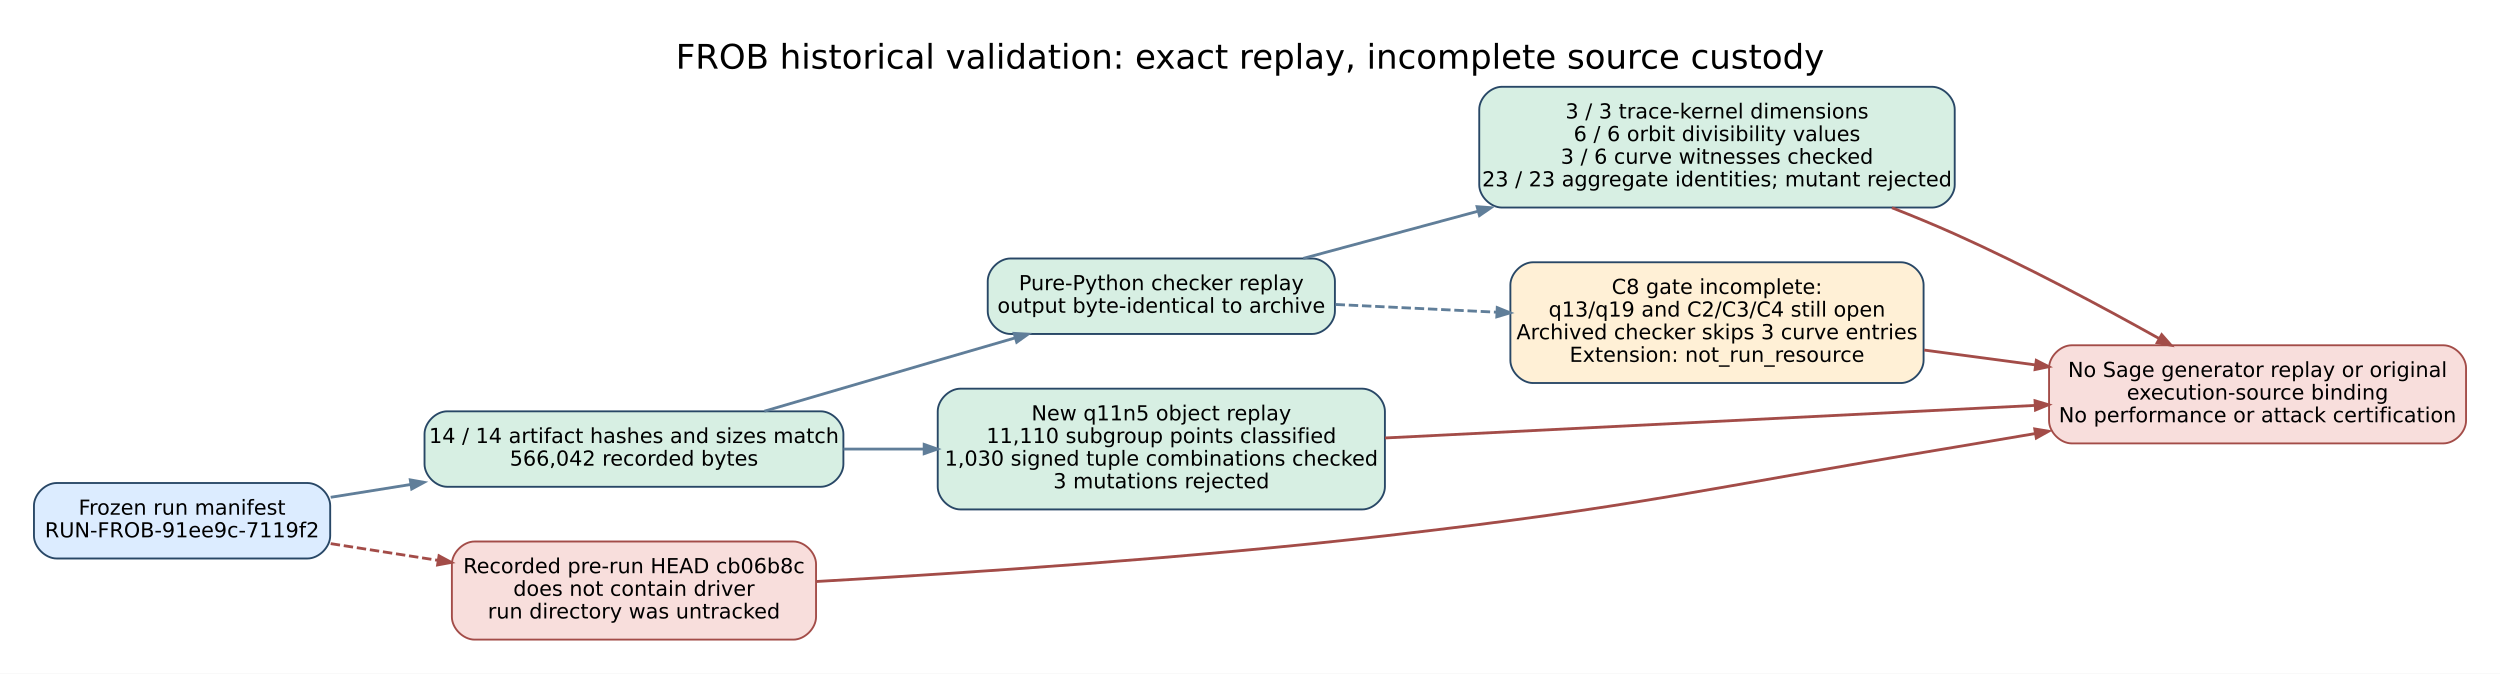
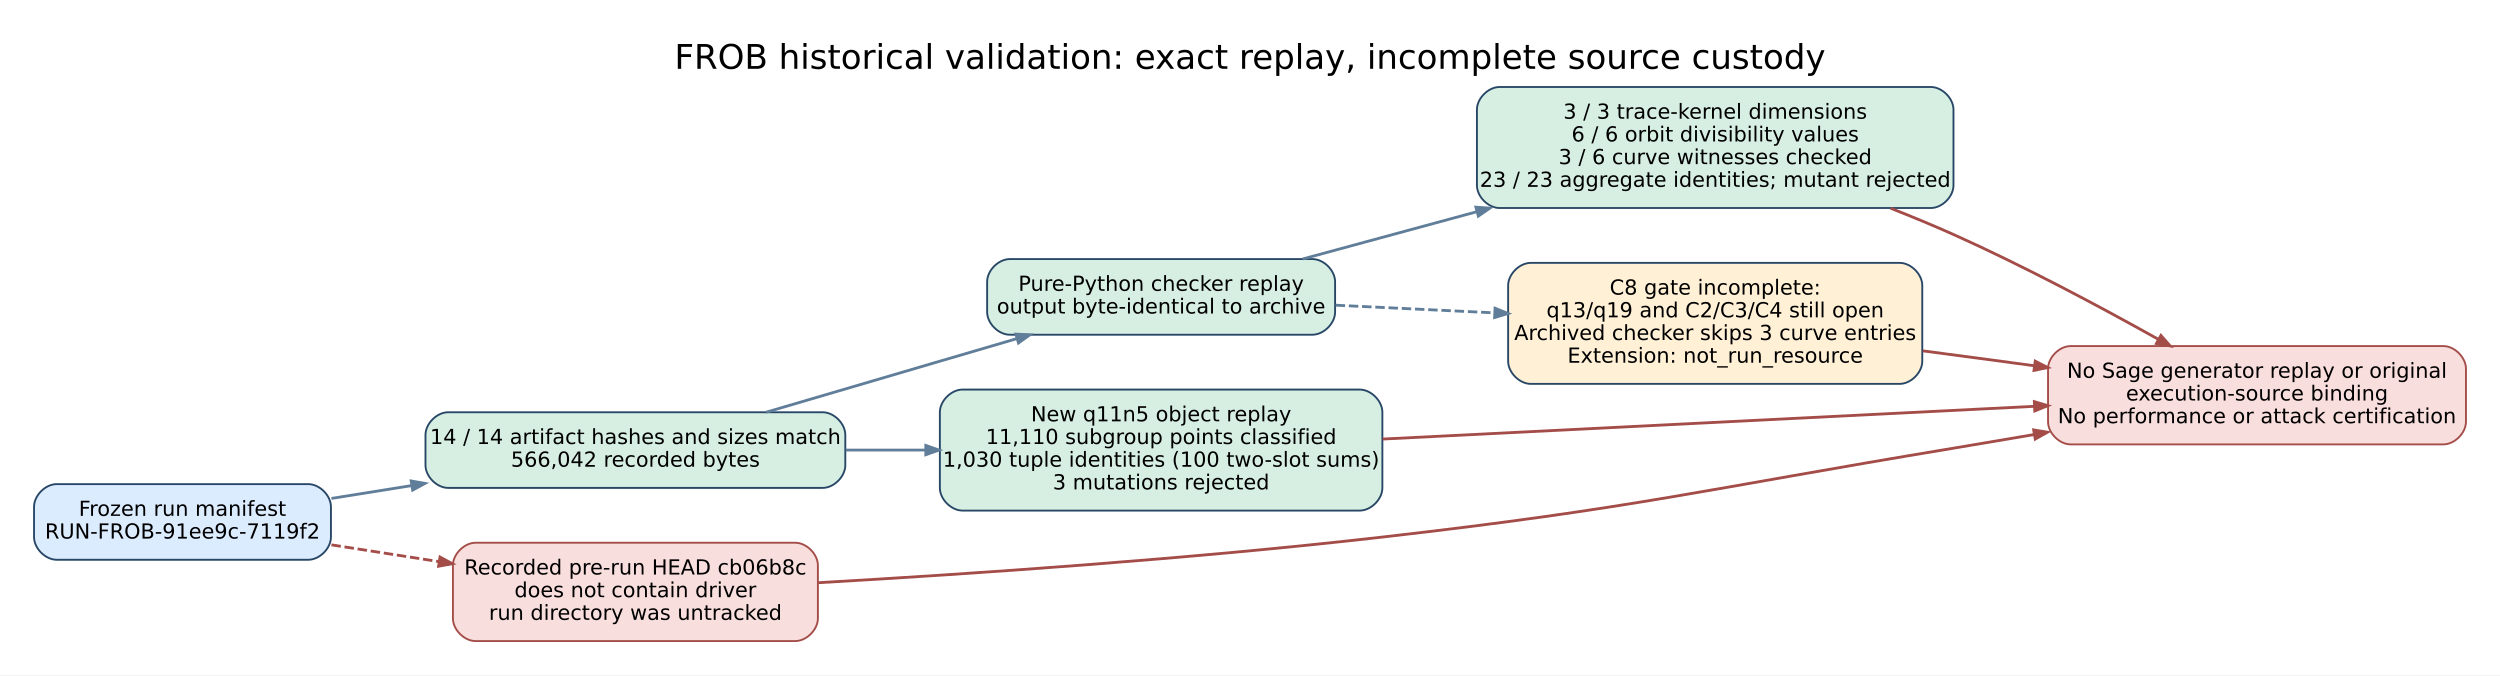
- <svg xmlns="http://www.w3.org/2000/svg" width="1325pt" height="357pt" viewBox="0.00 0.00 1325.00 357.00">
+ <svg xmlns="http://www.w3.org/2000/svg" width="1322pt" height="357pt" viewBox="0.00 0.00 1322.00 357.00">
  <g id="graph0" class="graph" transform="scale(1 1) rotate(0) translate(18 339)">
-     <polygon fill="white" stroke="transparent" points="-18,18 -18,-339 1307,-339 1307,18 -18,18" />
-     <text text-anchor="middle" x="644.5" y="-302.6" font-family="DejaVu Sans" font-size="18.00">FROB historical validation: exact replay, incomplete source custody</text>
+     <polygon fill="white" stroke="transparent" points="-18,18 -18,-339 1304,-339 1304,18 -18,18" />
+     <text text-anchor="middle" x="643" y="-302.6" font-family="DejaVu Sans" font-size="18.00">FROB historical validation: exact replay, incomplete source custody</text>
    <g id="node1" class="node">
      <path fill="#dcecff" stroke="#284766" d="M145,-83C145,-83 12,-83 12,-83 6,-83 0,-77 0,-71 0,-71 0,-55 0,-55 0,-49 6,-43 12,-43 12,-43 145,-43 145,-43 151,-43 157,-49 157,-55 157,-55 157,-71 157,-71 157,-77 151,-83 145,-83" />
      <text text-anchor="middle" x="78.5" y="-66.2" font-family="DejaVu Sans" font-size="11.00">Frozen run manifest</text>
      <text text-anchor="middle" x="78.5" y="-54.2" font-family="DejaVu Sans" font-size="11.00">RUN-FROB-91ee9c-7119f2</text>
    </g>
    <g id="node2" class="node">
      <path fill="#d7efe3" stroke="#284766" d="M417,-121C417,-121 219,-121 219,-121 213,-121 207,-115 207,-109 207,-109 207,-93 207,-93 207,-87 213,-81 219,-81 219,-81 417,-81 417,-81 423,-81 429,-87 429,-93 429,-93 429,-109 429,-109 429,-115 423,-121 417,-121" />
      <text text-anchor="middle" x="318" y="-104.2" font-family="DejaVu Sans" font-size="11.00">14 / 14 artifact hashes and sizes match</text>
      <text text-anchor="middle" x="318" y="-92.2" font-family="DejaVu Sans" font-size="11.00">566,042 recorded bytes</text>
    </g>
    <g id="edge1" class="edge">
      <path fill="none" stroke="#607e99" stroke-width="1.5" d="M157.27,-75.44C170.87,-77.62 185.29,-79.93 199.68,-82.23" />
      <polygon fill="#607e99" stroke="#607e99" stroke-width="1.5" points="199.44,-84.67 206.74,-83.36 200.21,-79.83 199.44,-84.67" />
    </g>
    <g id="node7" class="node">
      <path fill="#f8dedc" stroke="#a34c48" d="M402.5,-52C402.5,-52 233.5,-52 233.5,-52 227.5,-52 221.5,-46 221.5,-40 221.5,-40 221.5,-12 221.5,-12 221.5,-6 227.5,0 233.5,0 233.5,0 402.5,0 402.5,0 408.5,0 414.5,-6 414.5,-12 414.5,-12 414.5,-40 414.5,-40 414.5,-46 408.5,-52 402.5,-52" />
      <text text-anchor="middle" x="318" y="-35.2" font-family="DejaVu Sans" font-size="11.00">Recorded pre-run HEAD cb06b8c</text>
      <text text-anchor="middle" x="318" y="-23.2" font-family="DejaVu Sans" font-size="11.00">does not contain driver</text>
      <text text-anchor="middle" x="318" y="-11.2" font-family="DejaVu Sans" font-size="11.00">run directory was untracked</text>
    </g>
    <g id="edge6" class="edge">
      <path fill="none" stroke="#a34c48" stroke-width="1.5" stroke-dasharray="5,2" d="M157.27,-50.88C175.46,-48.05 195.12,-44.99 214.21,-42.01" />
      <polygon fill="#a34c48" stroke="#a34c48" stroke-width="1.5" points="214.68,-44.42 221.22,-40.92 213.92,-39.58 214.68,-44.42" />
    </g>
    <g id="node3" class="node">
-       <path fill="#d7efe3" stroke="#284766" d="M677.5,-202C677.5,-202 517.5,-202 517.5,-202 511.5,-202 505.5,-196 505.5,-190 505.5,-190 505.5,-174 505.5,-174 505.5,-168 511.5,-162 517.5,-162 517.5,-162 677.5,-162 677.5,-162 683.5,-162 689.5,-168 689.5,-174 689.5,-174 689.5,-190 689.5,-190 689.5,-196 683.5,-202 677.5,-202" />
-       <text text-anchor="middle" x="597.5" y="-185.2" font-family="DejaVu Sans" font-size="11.00">Pure-Python checker replay</text>
-       <text text-anchor="middle" x="597.5" y="-173.2" font-family="DejaVu Sans" font-size="11.00">output byte-identical to archive</text>
+       <path fill="#d7efe3" stroke="#284766" d="M676,-202C676,-202 516,-202 516,-202 510,-202 504,-196 504,-190 504,-190 504,-174 504,-174 504,-168 510,-162 516,-162 516,-162 676,-162 676,-162 682,-162 688,-168 688,-174 688,-174 688,-190 688,-190 688,-196 682,-202 676,-202" />
+       <text text-anchor="middle" x="596" y="-185.2" font-family="DejaVu Sans" font-size="11.00">Pure-Python checker replay</text>
+       <text text-anchor="middle" x="596" y="-173.2" font-family="DejaVu Sans" font-size="11.00">output byte-identical to archive</text>
    </g>
    <g id="edge2" class="edge">
-       <path fill="none" stroke="#607e99" stroke-width="1.5" d="M387.11,-121.07C415.51,-129.43 448.84,-139.21 479,-148 492.19,-151.85 506.23,-155.92 519.83,-159.86" />
-       <polygon fill="#607e99" stroke="#607e99" stroke-width="1.5" points="519.49,-162.32 526.9,-161.91 520.86,-157.61 519.49,-162.32" />
+       <path fill="none" stroke="#607e99" stroke-width="1.5" d="M387.12,-121.02C415.53,-129.37 448.86,-139.16 479,-148 492.12,-151.85 506.07,-155.94 519.59,-159.9" />
+       <polygon fill="#607e99" stroke="#607e99" stroke-width="1.5" points="519.2,-162.34 526.61,-161.96 520.58,-157.64 519.2,-162.34" />
    </g>
    <g id="node5" class="node">
-       <path fill="#d7efe3" stroke="#284766" d="M704,-133C704,-133 491,-133 491,-133 485,-133 479,-127 479,-121 479,-121 479,-81 479,-81 479,-75 485,-69 491,-69 491,-69 704,-69 704,-69 710,-69 716,-75 716,-81 716,-81 716,-121 716,-121 716,-127 710,-133 704,-133" />
-       <text text-anchor="middle" x="597.5" y="-116.2" font-family="DejaVu Sans" font-size="11.00">New q11n5 object replay</text>
-       <text text-anchor="middle" x="597.5" y="-104.2" font-family="DejaVu Sans" font-size="11.00">11,110 subgroup points classified</text>
-       <text text-anchor="middle" x="597.5" y="-92.2" font-family="DejaVu Sans" font-size="11.00">1,030 signed tuple combinations checked</text>
-       <text text-anchor="middle" x="597.5" y="-80.2" font-family="DejaVu Sans" font-size="11.00">3 mutations rejected</text>
+       <path fill="#d7efe3" stroke="#284766" d="M701,-133C701,-133 491,-133 491,-133 485,-133 479,-127 479,-121 479,-121 479,-81 479,-81 479,-75 485,-69 491,-69 491,-69 701,-69 701,-69 707,-69 713,-75 713,-81 713,-81 713,-121 713,-121 713,-127 707,-133 701,-133" />
+       <text text-anchor="middle" x="596" y="-116.2" font-family="DejaVu Sans" font-size="11.00">New q11n5 object replay</text>
+       <text text-anchor="middle" x="596" y="-104.2" font-family="DejaVu Sans" font-size="11.00">11,110 subgroup points classified</text>
+       <text text-anchor="middle" x="596" y="-92.2" font-family="DejaVu Sans" font-size="11.00">1,030 tuple identities (100 two-slot sums)</text>
+       <text text-anchor="middle" x="596" y="-80.2" font-family="DejaVu Sans" font-size="11.00">3 mutations rejected</text>
    </g>
    <g id="edge4" class="edge">
-       <path fill="none" stroke="#607e99" stroke-width="1.5" d="M429.07,-101C442.99,-101 457.31,-101 471.44,-101" />
-       <polygon fill="#607e99" stroke="#607e99" stroke-width="1.5" points="471.81,-103.45 478.81,-101 471.81,-98.55 471.81,-103.45" />
+       <path fill="none" stroke="#607e99" stroke-width="1.5" d="M429.27,-101C443.08,-101 457.28,-101 471.27,-101" />
+       <polygon fill="#607e99" stroke="#607e99" stroke-width="1.5" points="471.57,-103.45 478.57,-101 471.57,-98.55 471.57,-103.45" />
    </g>
    <g id="node4" class="node">
-       <path fill="#d7efe3" stroke="#284766" d="M1006,-293C1006,-293 778,-293 778,-293 772,-293 766,-287 766,-281 766,-281 766,-241 766,-241 766,-235 772,-229 778,-229 778,-229 1006,-229 1006,-229 1012,-229 1018,-235 1018,-241 1018,-241 1018,-281 1018,-281 1018,-287 1012,-293 1006,-293" />
-       <text text-anchor="middle" x="892" y="-276.2" font-family="DejaVu Sans" font-size="11.00">3 / 3 trace-kernel dimensions</text>
-       <text text-anchor="middle" x="892" y="-264.2" font-family="DejaVu Sans" font-size="11.00">6 / 6 orbit divisibility values</text>
-       <text text-anchor="middle" x="892" y="-252.2" font-family="DejaVu Sans" font-size="11.00">3 / 6 curve witnesses checked</text>
-       <text text-anchor="middle" x="892" y="-240.2" font-family="DejaVu Sans" font-size="11.00">23 / 23 aggregate identities; mutant rejected</text>
+       <path fill="#d7efe3" stroke="#284766" d="M1003,-293C1003,-293 775,-293 775,-293 769,-293 763,-287 763,-281 763,-281 763,-241 763,-241 763,-235 769,-229 775,-229 775,-229 1003,-229 1003,-229 1009,-229 1015,-235 1015,-241 1015,-241 1015,-281 1015,-281 1015,-287 1009,-293 1003,-293" />
+       <text text-anchor="middle" x="889" y="-276.2" font-family="DejaVu Sans" font-size="11.00">3 / 3 trace-kernel dimensions</text>
+       <text text-anchor="middle" x="889" y="-264.2" font-family="DejaVu Sans" font-size="11.00">6 / 6 orbit divisibility values</text>
+       <text text-anchor="middle" x="889" y="-252.2" font-family="DejaVu Sans" font-size="11.00">3 / 6 curve witnesses checked</text>
+       <text text-anchor="middle" x="889" y="-240.2" font-family="DejaVu Sans" font-size="11.00">23 / 23 aggregate identities; mutant rejected</text>
    </g>
    <g id="edge3" class="edge">
-       <path fill="none" stroke="#607e99" stroke-width="1.5" d="M672.69,-202.04C700.78,-209.62 733.59,-218.49 765.12,-227" />
-       <polygon fill="#607e99" stroke="#607e99" stroke-width="1.5" points="764.85,-229.47 772.24,-228.93 766.13,-224.74 764.85,-229.47" />
+       <path fill="none" stroke="#607e99" stroke-width="1.5" d="M670.81,-202.04C698.75,-209.62 731.4,-218.49 762.76,-227" />
+       <polygon fill="#607e99" stroke="#607e99" stroke-width="1.5" points="762.46,-229.46 769.85,-228.93 763.74,-224.73 762.46,-229.46" />
    </g>
    <g id="node6" class="node">
-       <path fill="#fff0d6" stroke="#284766" d="M989.5,-200C989.5,-200 794.5,-200 794.5,-200 788.5,-200 782.5,-194 782.5,-188 782.5,-188 782.5,-148 782.5,-148 782.5,-142 788.5,-136 794.5,-136 794.5,-136 989.5,-136 989.5,-136 995.5,-136 1001.5,-142 1001.5,-148 1001.5,-148 1001.5,-188 1001.5,-188 1001.5,-194 995.5,-200 989.5,-200" />
-       <text text-anchor="middle" x="892" y="-183.2" font-family="DejaVu Sans" font-size="11.00">C8 gate incomplete:</text>
-       <text text-anchor="middle" x="892" y="-171.2" font-family="DejaVu Sans" font-size="11.00">q13/q19 and C2/C3/C4 still open</text>
-       <text text-anchor="middle" x="892" y="-159.2" font-family="DejaVu Sans" font-size="11.00">Archived checker skips 3 curve entries</text>
-       <text text-anchor="middle" x="892" y="-147.2" font-family="DejaVu Sans" font-size="11.00">Extension: not_run_resource</text>
+       <path fill="#fff0d6" stroke="#284766" d="M986.5,-200C986.5,-200 791.5,-200 791.5,-200 785.5,-200 779.5,-194 779.5,-188 779.5,-188 779.5,-148 779.5,-148 779.5,-142 785.5,-136 791.5,-136 791.5,-136 986.5,-136 986.5,-136 992.5,-136 998.5,-142 998.5,-148 998.5,-148 998.5,-188 998.5,-188 998.5,-194 992.5,-200 986.5,-200" />
+       <text text-anchor="middle" x="889" y="-183.2" font-family="DejaVu Sans" font-size="11.00">C8 gate incomplete:</text>
+       <text text-anchor="middle" x="889" y="-171.2" font-family="DejaVu Sans" font-size="11.00">q13/q19 and C2/C3/C4 still open</text>
+       <text text-anchor="middle" x="889" y="-159.2" font-family="DejaVu Sans" font-size="11.00">Archived checker skips 3 curve entries</text>
+       <text text-anchor="middle" x="889" y="-147.2" font-family="DejaVu Sans" font-size="11.00">Extension: not_run_resource</text>
    </g>
    <g id="edge5" class="edge">
-       <path fill="none" stroke="#607e99" stroke-width="1.5" stroke-dasharray="5,2" d="M689.85,-177.63C716.89,-176.33 746.86,-174.9 775.23,-173.54" />
-       <polygon fill="#607e99" stroke="#607e99" stroke-width="1.5" points="775.53,-175.98 782.41,-173.2 775.3,-171.09 775.53,-175.98" />
+       <path fill="none" stroke="#607e99" stroke-width="1.5" stroke-dasharray="5,2" d="M688.28,-177.61C714.94,-176.33 744.43,-174.91 772.39,-173.56" />
+       <polygon fill="#607e99" stroke="#607e99" stroke-width="1.5" points="772.58,-176.01 779.46,-173.22 772.35,-171.11 772.58,-176.01" />
    </g>
    <g id="node8" class="node">
-       <path fill="#f8dedc" stroke="#a34c48" d="M1277,-156C1277,-156 1080,-156 1080,-156 1074,-156 1068,-150 1068,-144 1068,-144 1068,-116 1068,-116 1068,-110 1074,-104 1080,-104 1080,-104 1277,-104 1277,-104 1283,-104 1289,-110 1289,-116 1289,-116 1289,-144 1289,-144 1289,-150 1283,-156 1277,-156" />
-       <text text-anchor="middle" x="1178.5" y="-139.2" font-family="DejaVu Sans" font-size="11.00">No Sage generator replay or original</text>
-       <text text-anchor="middle" x="1178.5" y="-127.2" font-family="DejaVu Sans" font-size="11.00">execution-source binding</text>
-       <text text-anchor="middle" x="1178.5" y="-115.2" font-family="DejaVu Sans" font-size="11.00">No performance or attack certification</text>
+       <path fill="#f8dedc" stroke="#a34c48" d="M1274,-156C1274,-156 1077,-156 1077,-156 1071,-156 1065,-150 1065,-144 1065,-144 1065,-116 1065,-116 1065,-110 1071,-104 1077,-104 1077,-104 1274,-104 1274,-104 1280,-104 1286,-110 1286,-116 1286,-116 1286,-144 1286,-144 1286,-150 1280,-156 1274,-156" />
+       <text text-anchor="middle" x="1175.5" y="-139.2" font-family="DejaVu Sans" font-size="11.00">No Sage generator replay or original</text>
+       <text text-anchor="middle" x="1175.5" y="-127.2" font-family="DejaVu Sans" font-size="11.00">execution-source binding</text>
+       <text text-anchor="middle" x="1175.5" y="-115.2" font-family="DejaVu Sans" font-size="11.00">No performance or attack certification</text>
    </g>
    <g id="edge7" class="edge">
-       <path fill="none" stroke="#a34c48" stroke-width="1.5" d="M984.72,-228.89C996.03,-224.45 1007.34,-219.77 1018,-215 1055.03,-198.41 1095.34,-176.9 1126.18,-159.66" />
-       <polygon fill="#a34c48" stroke="#a34c48" stroke-width="1.5" points="1127.7,-161.62 1132.61,-156.05 1125.3,-157.34 1127.7,-161.62" />
+       <path fill="none" stroke="#a34c48" stroke-width="1.5" d="M981.72,-228.89C993.03,-224.45 1004.34,-219.77 1015,-215 1052.03,-198.41 1092.34,-176.9 1123.18,-159.66" />
+       <polygon fill="#a34c48" stroke="#a34c48" stroke-width="1.5" points="1124.7,-161.62 1129.61,-156.05 1122.3,-157.34 1124.7,-161.62" />
    </g>
    <g id="edge8" class="edge">
-       <path fill="none" stroke="#a34c48" stroke-width="1.5" d="M716.04,-106.88C800.14,-111.09 916.04,-116.89 1018,-122 1031.8,-122.69 1046.28,-123.42 1060.64,-124.14" />
-       <polygon fill="#a34c48" stroke="#a34c48" stroke-width="1.5" points="1060.56,-126.59 1067.67,-124.49 1060.81,-121.69 1060.56,-126.59" />
+       <path fill="none" stroke="#a34c48" stroke-width="1.5" d="M713.17,-106.83C813.37,-111.87 957.35,-119.1 1057.72,-124.14" />
+       <polygon fill="#a34c48" stroke="#a34c48" stroke-width="1.5" points="1057.76,-126.59 1064.87,-124.49 1058,-121.7 1057.76,-126.59" />
    </g>
    <g id="edge9" class="edge">
-       <path fill="none" stroke="#a34c48" stroke-width="1.5" d="M1001.78,-153.47C1021.05,-150.9 1041.2,-148.2 1060.7,-145.6" />
-       <polygon fill="#a34c48" stroke="#a34c48" stroke-width="1.5" points="1061.23,-148 1067.84,-144.65 1060.58,-143.14 1061.23,-148" />
+       <path fill="none" stroke="#a34c48" stroke-width="1.5" d="M998.78,-153.47C1018.05,-150.9 1038.2,-148.2 1057.7,-145.6" />
+       <polygon fill="#a34c48" stroke="#a34c48" stroke-width="1.5" points="1058.23,-148 1064.84,-144.65 1057.58,-143.14 1058.23,-148" />
    </g>
    <g id="edge10" class="edge">
-       <path fill="none" stroke="#a34c48" stroke-width="1.5" d="M414.66,-30.8C495.2,-35.36 613.35,-43.28 716,-55 850.96,-70.41 883.99,-79.81 1018,-102 1031.83,-104.29 1046.31,-106.75 1060.68,-109.22" />
-       <polygon fill="#a34c48" stroke="#a34c48" stroke-width="1.5" points="1060.41,-111.66 1067.72,-110.44 1061.24,-106.83 1060.41,-111.66" />
+       <path fill="none" stroke="#a34c48" stroke-width="1.5" d="M414.74,-30.87C494.65,-35.46 611.47,-43.38 713,-55 847.96,-70.44 880.99,-79.81 1015,-102 1028.83,-104.29 1043.31,-106.75 1057.68,-109.22" />
+       <polygon fill="#a34c48" stroke="#a34c48" stroke-width="1.5" points="1057.41,-111.66 1064.72,-110.44 1058.24,-106.83 1057.41,-111.66" />
    </g>
  </g>
</svg>
